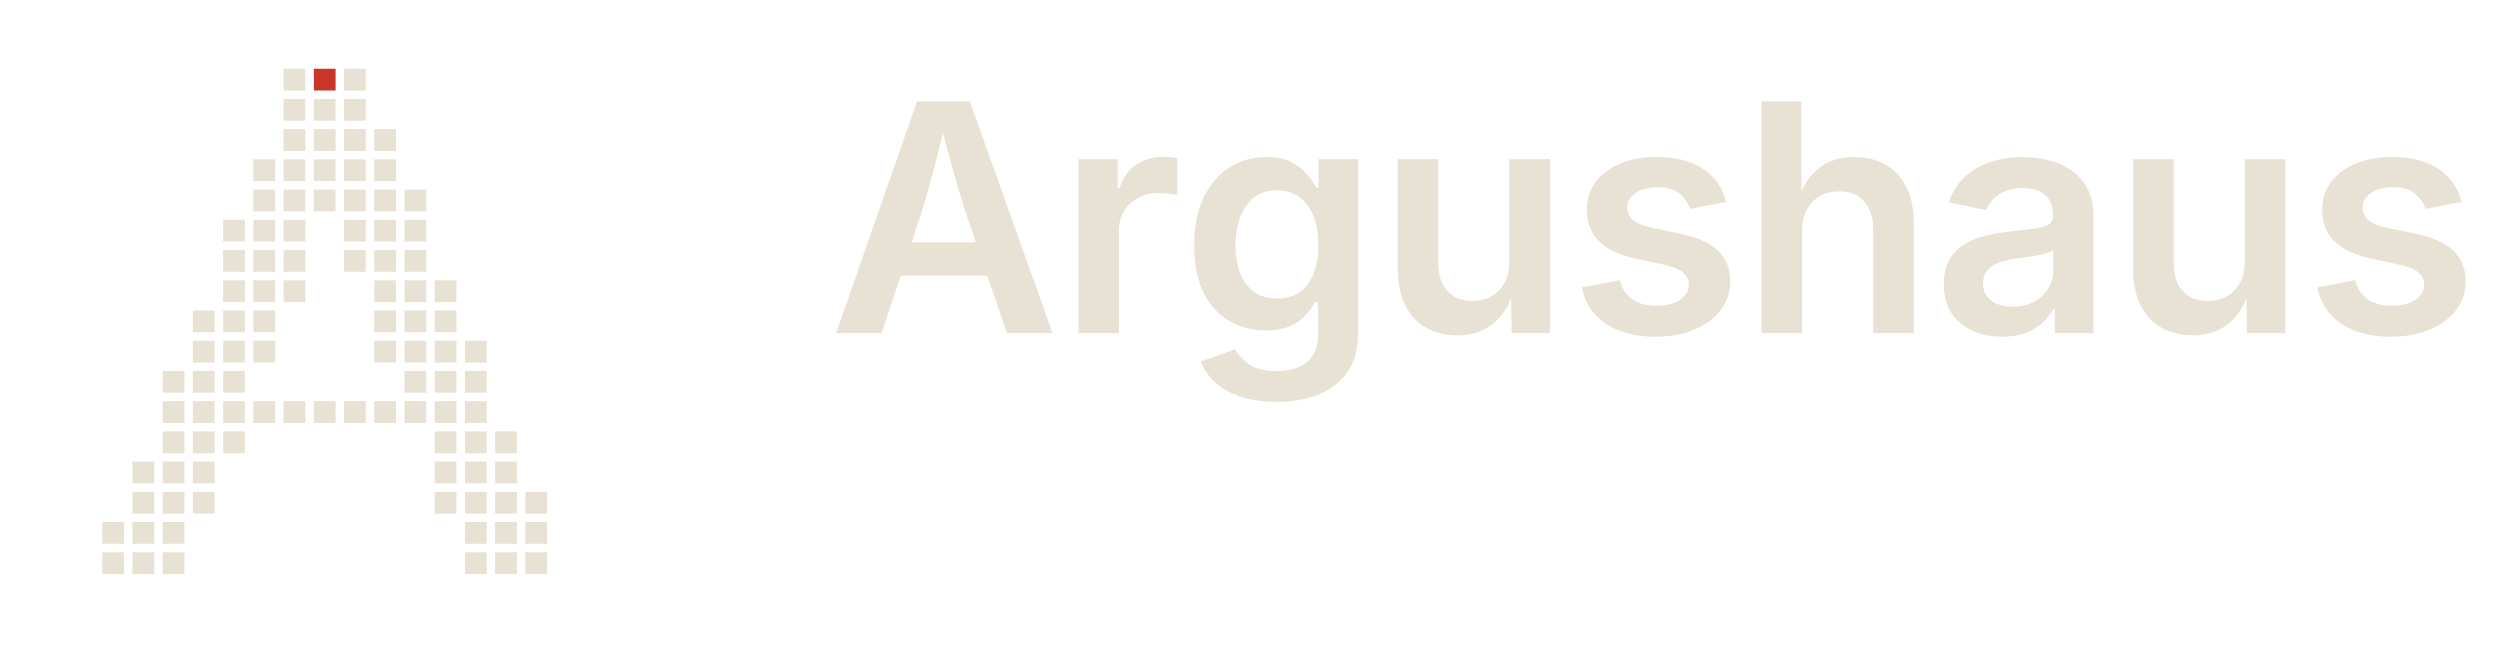
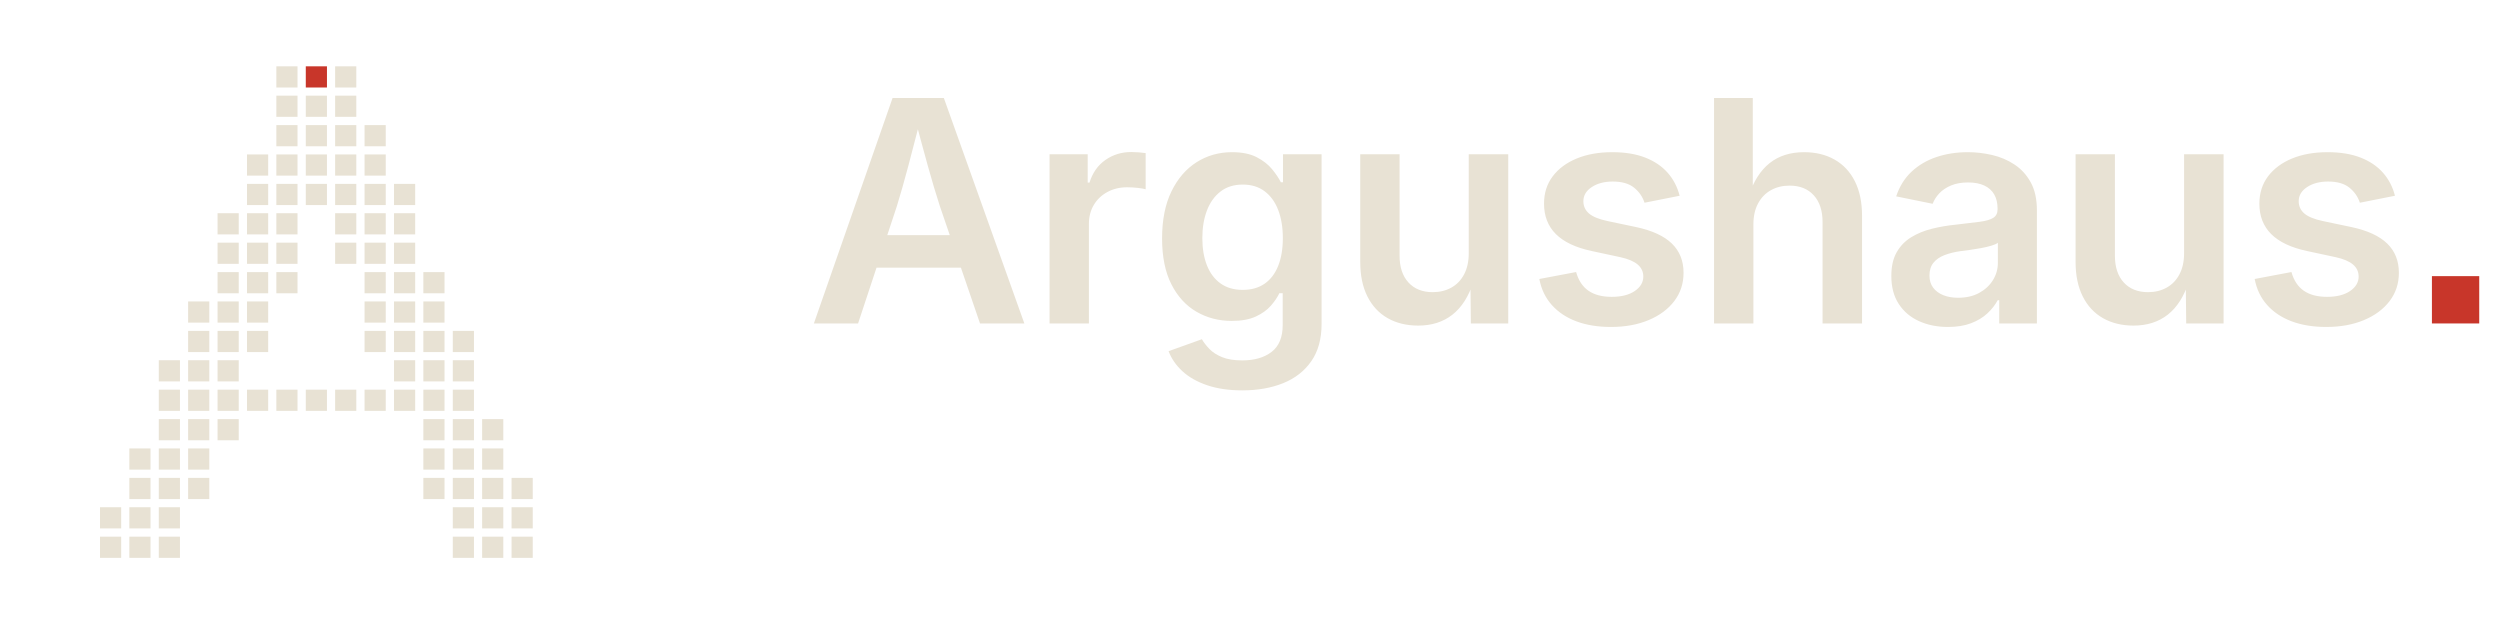
- <svg xmlns="http://www.w3.org/2000/svg" viewBox="0 0 235.4 62" width="235" height="62">
+ <svg xmlns="http://www.w3.org/2000/svg" viewBox="0 0 241.9 62" width="242" height="62">
  <rect x="26.70" y="6.42" width="2.05" height="2.05" fill="#E8E2D4" />
  <rect x="29.55" y="6.42" width="2.05" height="2.05" fill="#C8362A" />
  <rect x="32.39" y="6.42" width="2.05" height="2.05" fill="#E8E2D4" />
  <rect x="26.70" y="9.26" width="2.05" height="2.05" fill="#E8E2D4" />
  <rect x="29.55" y="9.26" width="2.05" height="2.05" fill="#E8E2D4" />
  <rect x="32.39" y="9.26" width="2.05" height="2.05" fill="#E8E2D4" />
  <rect x="26.70" y="12.11" width="2.05" height="2.05" fill="#E8E2D4" />
  <rect x="29.55" y="12.11" width="2.05" height="2.05" fill="#E8E2D4" />
  <rect x="32.39" y="12.11" width="2.05" height="2.05" fill="#E8E2D4" />
  <rect x="35.24" y="12.11" width="2.05" height="2.05" fill="#E8E2D4" />
  <rect x="23.86" y="14.95" width="2.05" height="2.05" fill="#E8E2D4" />
  <rect x="26.70" y="14.95" width="2.05" height="2.05" fill="#E8E2D4" />
  <rect x="29.55" y="14.95" width="2.05" height="2.05" fill="#E8E2D4" />
  <rect x="32.39" y="14.95" width="2.05" height="2.05" fill="#E8E2D4" />
  <rect x="35.24" y="14.95" width="2.05" height="2.05" fill="#E8E2D4" />
  <rect x="23.86" y="17.80" width="2.05" height="2.05" fill="#E8E2D4" />
  <rect x="26.70" y="17.80" width="2.05" height="2.05" fill="#E8E2D4" />
  <rect x="29.55" y="17.80" width="2.05" height="2.05" fill="#E8E2D4" />
  <rect x="32.39" y="17.80" width="2.05" height="2.05" fill="#E8E2D4" />
  <rect x="35.24" y="17.80" width="2.05" height="2.05" fill="#E8E2D4" />
  <rect x="38.09" y="17.80" width="2.05" height="2.05" fill="#E8E2D4" />
  <rect x="21.01" y="20.64" width="2.05" height="2.05" fill="#E8E2D4" />
  <rect x="23.86" y="20.64" width="2.05" height="2.05" fill="#E8E2D4" />
  <rect x="26.70" y="20.64" width="2.05" height="2.05" fill="#E8E2D4" />
  <rect x="32.39" y="20.64" width="2.05" height="2.05" fill="#E8E2D4" />
  <rect x="35.24" y="20.64" width="2.05" height="2.05" fill="#E8E2D4" />
  <rect x="38.09" y="20.64" width="2.05" height="2.05" fill="#E8E2D4" />
  <rect x="21.01" y="23.49" width="2.05" height="2.05" fill="#E8E2D4" />
  <rect x="23.86" y="23.49" width="2.05" height="2.05" fill="#E8E2D4" />
  <rect x="26.70" y="23.49" width="2.05" height="2.05" fill="#E8E2D4" />
  <rect x="32.39" y="23.49" width="2.05" height="2.05" fill="#E8E2D4" />
  <rect x="35.24" y="23.49" width="2.05" height="2.05" fill="#E8E2D4" />
  <rect x="38.09" y="23.49" width="2.05" height="2.05" fill="#E8E2D4" />
  <rect x="21.01" y="26.34" width="2.05" height="2.05" fill="#E8E2D4" />
  <rect x="23.86" y="26.34" width="2.05" height="2.05" fill="#E8E2D4" />
  <rect x="26.70" y="26.34" width="2.05" height="2.05" fill="#E8E2D4" />
  <rect x="35.24" y="26.34" width="2.05" height="2.05" fill="#E8E2D4" />
  <rect x="38.09" y="26.34" width="2.05" height="2.05" fill="#E8E2D4" />
  <rect x="40.93" y="26.34" width="2.05" height="2.05" fill="#E8E2D4" />
  <rect x="18.16" y="29.18" width="2.05" height="2.05" fill="#E8E2D4" />
  <rect x="21.01" y="29.18" width="2.05" height="2.05" fill="#E8E2D4" />
  <rect x="23.86" y="29.18" width="2.05" height="2.05" fill="#E8E2D4" />
  <rect x="35.24" y="29.18" width="2.05" height="2.05" fill="#E8E2D4" />
  <rect x="38.09" y="29.18" width="2.05" height="2.05" fill="#E8E2D4" />
  <rect x="40.93" y="29.18" width="2.05" height="2.05" fill="#E8E2D4" />
  <rect x="18.16" y="32.03" width="2.05" height="2.05" fill="#E8E2D4" />
  <rect x="21.01" y="32.03" width="2.05" height="2.05" fill="#E8E2D4" />
  <rect x="23.86" y="32.03" width="2.05" height="2.05" fill="#E8E2D4" />
  <rect x="35.24" y="32.03" width="2.05" height="2.05" fill="#E8E2D4" />
  <rect x="38.09" y="32.03" width="2.05" height="2.05" fill="#E8E2D4" />
  <rect x="40.93" y="32.03" width="2.05" height="2.05" fill="#E8E2D4" />
  <rect x="43.78" y="32.03" width="2.05" height="2.05" fill="#E8E2D4" />
  <rect x="15.32" y="34.87" width="2.05" height="2.05" fill="#E8E2D4" />
  <rect x="18.16" y="34.87" width="2.05" height="2.05" fill="#E8E2D4" />
  <rect x="21.01" y="34.87" width="2.05" height="2.05" fill="#E8E2D4" />
  <rect x="38.09" y="34.87" width="2.05" height="2.05" fill="#E8E2D4" />
  <rect x="40.93" y="34.87" width="2.05" height="2.05" fill="#E8E2D4" />
  <rect x="43.78" y="34.87" width="2.05" height="2.05" fill="#E8E2D4" />
  <rect x="15.32" y="37.72" width="2.05" height="2.05" fill="#E8E2D4" />
  <rect x="18.16" y="37.72" width="2.05" height="2.05" fill="#E8E2D4" />
  <rect x="21.01" y="37.72" width="2.05" height="2.05" fill="#E8E2D4" />
  <rect x="23.86" y="37.72" width="2.05" height="2.05" fill="#E8E2D4" />
  <rect x="26.70" y="37.72" width="2.05" height="2.05" fill="#E8E2D4" />
  <rect x="29.55" y="37.72" width="2.05" height="2.05" fill="#E8E2D4" />
  <rect x="32.39" y="37.72" width="2.05" height="2.05" fill="#E8E2D4" />
  <rect x="35.24" y="37.72" width="2.05" height="2.05" fill="#E8E2D4" />
  <rect x="38.09" y="37.72" width="2.05" height="2.05" fill="#E8E2D4" />
  <rect x="40.93" y="37.72" width="2.05" height="2.05" fill="#E8E2D4" />
  <rect x="43.78" y="37.72" width="2.05" height="2.05" fill="#E8E2D4" />
  <rect x="15.32" y="40.57" width="2.05" height="2.05" fill="#E8E2D4" />
  <rect x="18.16" y="40.57" width="2.05" height="2.05" fill="#E8E2D4" />
  <rect x="21.01" y="40.57" width="2.05" height="2.05" fill="#E8E2D4" />
  <rect x="40.93" y="40.57" width="2.05" height="2.05" fill="#E8E2D4" />
  <rect x="43.78" y="40.57" width="2.05" height="2.05" fill="#E8E2D4" />
  <rect x="46.62" y="40.57" width="2.05" height="2.05" fill="#E8E2D4" />
  <rect x="12.47" y="43.41" width="2.05" height="2.05" fill="#E8E2D4" />
  <rect x="15.32" y="43.41" width="2.05" height="2.05" fill="#E8E2D4" />
  <rect x="18.16" y="43.41" width="2.05" height="2.05" fill="#E8E2D4" />
  <rect x="40.93" y="43.41" width="2.05" height="2.05" fill="#E8E2D4" />
  <rect x="43.78" y="43.41" width="2.05" height="2.05" fill="#E8E2D4" />
  <rect x="46.62" y="43.41" width="2.05" height="2.05" fill="#E8E2D4" />
  <rect x="12.47" y="46.26" width="2.05" height="2.05" fill="#E8E2D4" />
  <rect x="15.32" y="46.26" width="2.05" height="2.05" fill="#E8E2D4" />
  <rect x="18.16" y="46.26" width="2.05" height="2.05" fill="#E8E2D4" />
  <rect x="40.93" y="46.26" width="2.05" height="2.05" fill="#E8E2D4" />
  <rect x="43.78" y="46.26" width="2.05" height="2.05" fill="#E8E2D4" />
  <rect x="46.62" y="46.26" width="2.05" height="2.05" fill="#E8E2D4" />
  <rect x="49.47" y="46.26" width="2.05" height="2.05" fill="#E8E2D4" />
  <rect x="9.63" y="49.10" width="2.05" height="2.05" fill="#E8E2D4" />
  <rect x="12.47" y="49.10" width="2.05" height="2.05" fill="#E8E2D4" />
  <rect x="15.32" y="49.10" width="2.05" height="2.05" fill="#E8E2D4" />
  <rect x="43.78" y="49.10" width="2.05" height="2.05" fill="#E8E2D4" />
  <rect x="46.62" y="49.10" width="2.05" height="2.05" fill="#E8E2D4" />
  <rect x="49.47" y="49.10" width="2.05" height="2.05" fill="#E8E2D4" />
  <rect x="9.63" y="51.95" width="2.05" height="2.05" fill="#E8E2D4" />
  <rect x="12.47" y="51.95" width="2.05" height="2.05" fill="#E8E2D4" />
  <rect x="15.32" y="51.95" width="2.05" height="2.05" fill="#E8E2D4" />
  <rect x="43.78" y="51.95" width="2.05" height="2.05" fill="#E8E2D4" />
  <rect x="46.62" y="51.95" width="2.05" height="2.05" fill="#E8E2D4" />
  <rect x="49.47" y="51.95" width="2.05" height="2.05" fill="#E8E2D4" />
  <path d="M78.732 31.313 86.35 9.487H91.315L99.108 31.313H94.816L90.935 19.975Q90.363 18.217 89.748 15.998Q89.133 13.779 88.386 10.952H89.206Q88.474 13.808 87.88 16.042Q87.287 18.276 86.76 19.975L83.01 31.313ZM83.171 25.908V22.758H94.67V25.908Z M101.548 31.313V14.936H105.239V17.675H105.415Q105.854 16.254 106.953 15.485Q108.052 14.716 109.458 14.716Q109.78 14.716 110.176 14.746Q110.571 14.775 110.849 14.819V18.32Q110.615 18.247 110.088 18.188Q109.56 18.129 109.048 18.129Q107.993 18.129 107.151 18.584Q106.308 19.038 105.832 19.836Q105.356 20.634 105.356 21.674V31.313Z M120.217 37.788Q118.254 37.788 116.797 37.29Q115.339 36.792 114.409 35.935Q113.479 35.078 113.069 33.994L116.292 32.837Q116.555 33.291 117.017 33.774Q117.478 34.257 118.247 34.572Q119.016 34.887 120.203 34.887Q121.975 34.887 123.045 34.06Q124.114 33.232 124.114 31.474V28.383H123.792Q123.513 28.969 122.971 29.592Q122.429 30.214 121.514 30.639Q120.598 31.064 119.177 31.064Q117.302 31.064 115.772 30.178Q114.241 29.292 113.34 27.519Q112.439 25.747 112.439 23.081Q112.439 20.385 113.347 18.525Q114.255 16.665 115.786 15.698Q117.317 14.731 119.207 14.731Q120.657 14.731 121.594 15.214Q122.532 15.698 123.088 16.379Q123.645 17.06 123.938 17.646H124.143V14.936H127.879V31.357Q127.879 33.54 126.882 34.968Q125.886 36.396 124.158 37.092Q122.429 37.788 120.217 37.788ZM120.247 28.061Q121.492 28.061 122.356 27.468Q123.22 26.875 123.674 25.747Q124.129 24.619 124.129 23.051Q124.129 21.499 123.682 20.334Q123.235 19.17 122.371 18.518Q121.506 17.866 120.247 17.866Q118.958 17.866 118.086 18.547Q117.214 19.228 116.775 20.393Q116.336 21.557 116.336 23.051Q116.336 24.56 116.782 25.688Q117.229 26.816 118.101 27.439Q118.972 28.061 120.247 28.061Z M137.232 31.518Q135.547 31.518 134.28 30.8Q133.013 30.083 132.317 28.698Q131.621 27.314 131.621 25.351V14.936H135.43V24.765Q135.43 26.406 136.287 27.343Q137.144 28.281 138.638 28.281Q139.649 28.281 140.44 27.841Q141.231 27.402 141.678 26.552Q142.124 25.703 142.124 24.531V14.936H145.948V31.313H142.329L142.286 27.27H142.579Q141.89 29.409 140.542 30.463Q139.195 31.518 137.232 31.518Z M155.887 31.65Q153.997 31.65 152.547 31.108Q151.097 30.566 150.167 29.526Q149.237 28.486 148.958 27.006L152.518 26.333Q152.855 27.548 153.712 28.142Q154.569 28.735 155.96 28.735Q157.366 28.735 158.194 28.171Q159.022 27.607 159.022 26.772Q159.022 26.069 158.48 25.608Q157.938 25.146 156.81 24.897L154.012 24.296Q151.697 23.798 150.555 22.656Q149.412 21.513 149.412 19.712Q149.412 18.188 150.247 17.075Q151.082 15.962 152.569 15.346Q154.056 14.731 156.019 14.731Q157.879 14.731 159.219 15.258Q160.56 15.786 161.387 16.731Q162.215 17.675 162.537 18.95L159.139 19.624Q158.861 18.759 158.128 18.166Q157.396 17.573 156.063 17.573Q154.847 17.573 154.034 18.108Q153.221 18.642 153.221 19.477Q153.221 20.195 153.763 20.664Q154.305 21.132 155.55 21.396L158.333 21.982Q160.662 22.48 161.79 23.579Q162.918 24.677 162.918 26.406Q162.918 27.959 162.025 29.138Q161.131 30.317 159.542 30.983Q157.952 31.65 155.887 31.65Z M169.679 21.718V31.313H165.87V9.487H169.62V18.979H169.225Q169.913 16.855 171.246 15.793Q172.579 14.731 174.586 14.731Q176.271 14.731 177.538 15.449Q178.805 16.167 179.5 17.544Q180.196 18.921 180.196 20.898V31.313H176.373V21.484Q176.373 19.843 175.523 18.906Q174.674 17.968 173.18 17.968Q172.169 17.968 171.378 18.408Q170.587 18.847 170.133 19.69Q169.679 20.532 169.679 21.718Z M188.51 31.65Q186.957 31.65 185.712 31.086Q184.467 30.522 183.749 29.423Q183.031 28.325 183.031 26.713Q183.031 25.322 183.551 24.414Q184.071 23.505 184.957 22.963Q185.844 22.421 186.957 22.143Q188.07 21.865 189.271 21.748Q190.692 21.587 191.586 21.469Q192.479 21.352 192.897 21.088Q193.314 20.825 193.314 20.268V20.195Q193.314 19.389 192.992 18.825Q192.67 18.261 192.033 17.961Q191.395 17.661 190.458 17.661Q189.506 17.661 188.81 17.954Q188.114 18.247 187.675 18.715Q187.235 19.184 187.03 19.726L183.5 19.008Q183.983 17.558 184.994 16.613Q186.005 15.669 187.404 15.2Q188.803 14.731 190.443 14.731Q191.6 14.731 192.78 15.002Q193.959 15.273 194.94 15.918Q195.922 16.562 196.522 17.646Q197.123 18.73 197.123 20.371V31.313H193.475V29.057H193.329Q192.963 29.746 192.325 30.339Q191.688 30.932 190.743 31.291Q189.799 31.65 188.51 31.65ZM189.491 28.823Q190.678 28.823 191.534 28.354Q192.391 27.885 192.867 27.116Q193.344 26.347 193.344 25.439V23.505Q193.153 23.652 192.706 23.784Q192.26 23.916 191.71 24.018Q191.161 24.121 190.626 24.194Q190.092 24.267 189.725 24.311Q188.876 24.428 188.187 24.692Q187.499 24.956 187.111 25.432Q186.722 25.908 186.722 26.67Q186.722 27.373 187.081 27.849Q187.44 28.325 188.063 28.574Q188.685 28.823 189.491 28.823Z M206.476 31.518Q204.792 31.518 203.525 30.8Q202.257 30.083 201.562 28.698Q200.866 27.314 200.866 25.351V14.936H204.674V24.765Q204.674 26.406 205.531 27.343Q206.388 28.281 207.882 28.281Q208.893 28.281 209.684 27.841Q210.475 27.402 210.922 26.552Q211.369 25.703 211.369 24.531V14.936H215.192V31.313H211.574L211.53 27.27H211.823Q211.134 29.409 209.787 30.463Q208.439 31.518 206.476 31.518Z M225.131 31.65Q223.242 31.65 221.791 31.108Q220.341 30.566 219.411 29.526Q218.481 28.486 218.203 27.006L221.762 26.333Q222.099 27.548 222.956 28.142Q223.813 28.735 225.204 28.735Q226.611 28.735 227.438 28.171Q228.266 27.607 228.266 26.772Q228.266 26.069 227.724 25.608Q227.182 25.146 226.054 24.897L223.256 24.296Q220.942 23.798 219.799 22.656Q218.657 21.513 218.657 19.712Q218.657 18.188 219.492 17.075Q220.327 15.962 221.813 15.346Q223.3 14.731 225.263 14.731Q227.123 14.731 228.464 15.258Q229.804 15.786 230.632 16.731Q231.459 17.675 231.782 18.95L228.383 19.624Q228.105 18.759 227.372 18.166Q226.64 17.573 225.307 17.573Q224.091 17.573 223.278 18.108Q222.465 18.642 222.465 19.477Q222.465 20.195 223.007 20.664Q223.549 21.132 224.794 21.396L227.578 21.982Q229.907 22.48 231.035 23.579Q232.162 24.677 232.162 26.406Q232.162 27.959 231.269 29.138Q230.375 30.317 228.786 30.983Q227.197 31.65 225.131 31.65Z" fill="#E8E2D4" />
+   <rect class="dot" x="235.36" y="26.73" width="4.58" height="4.58" fill="#C8362A" />
</svg>
